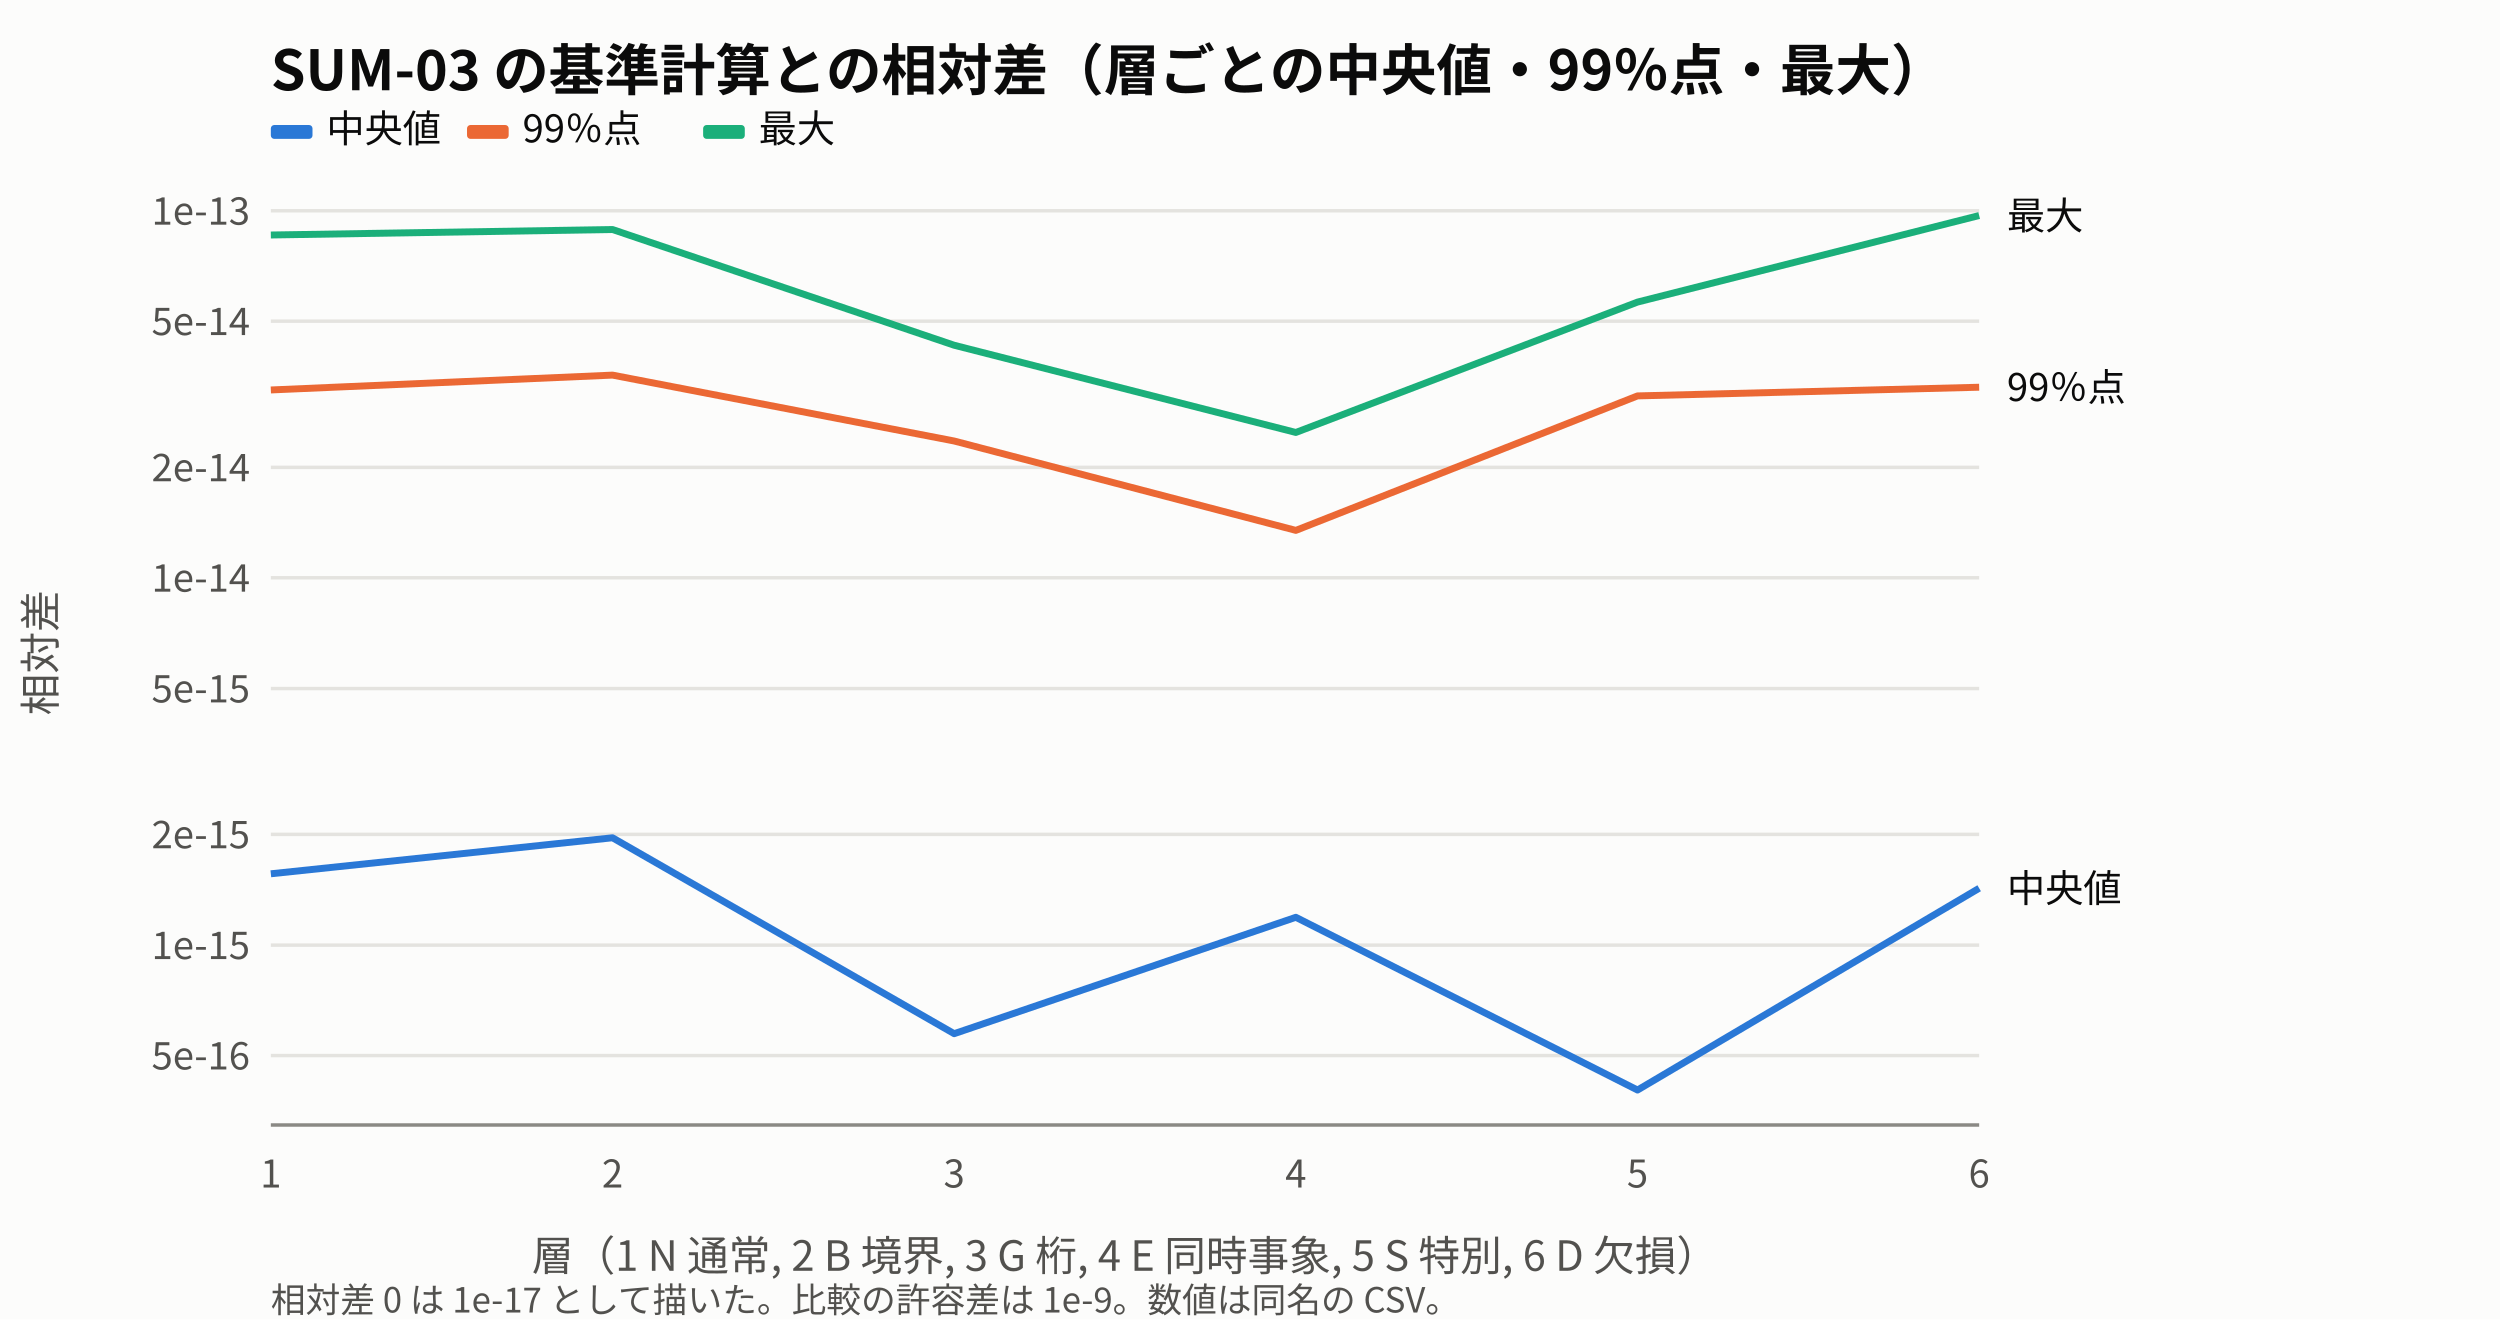
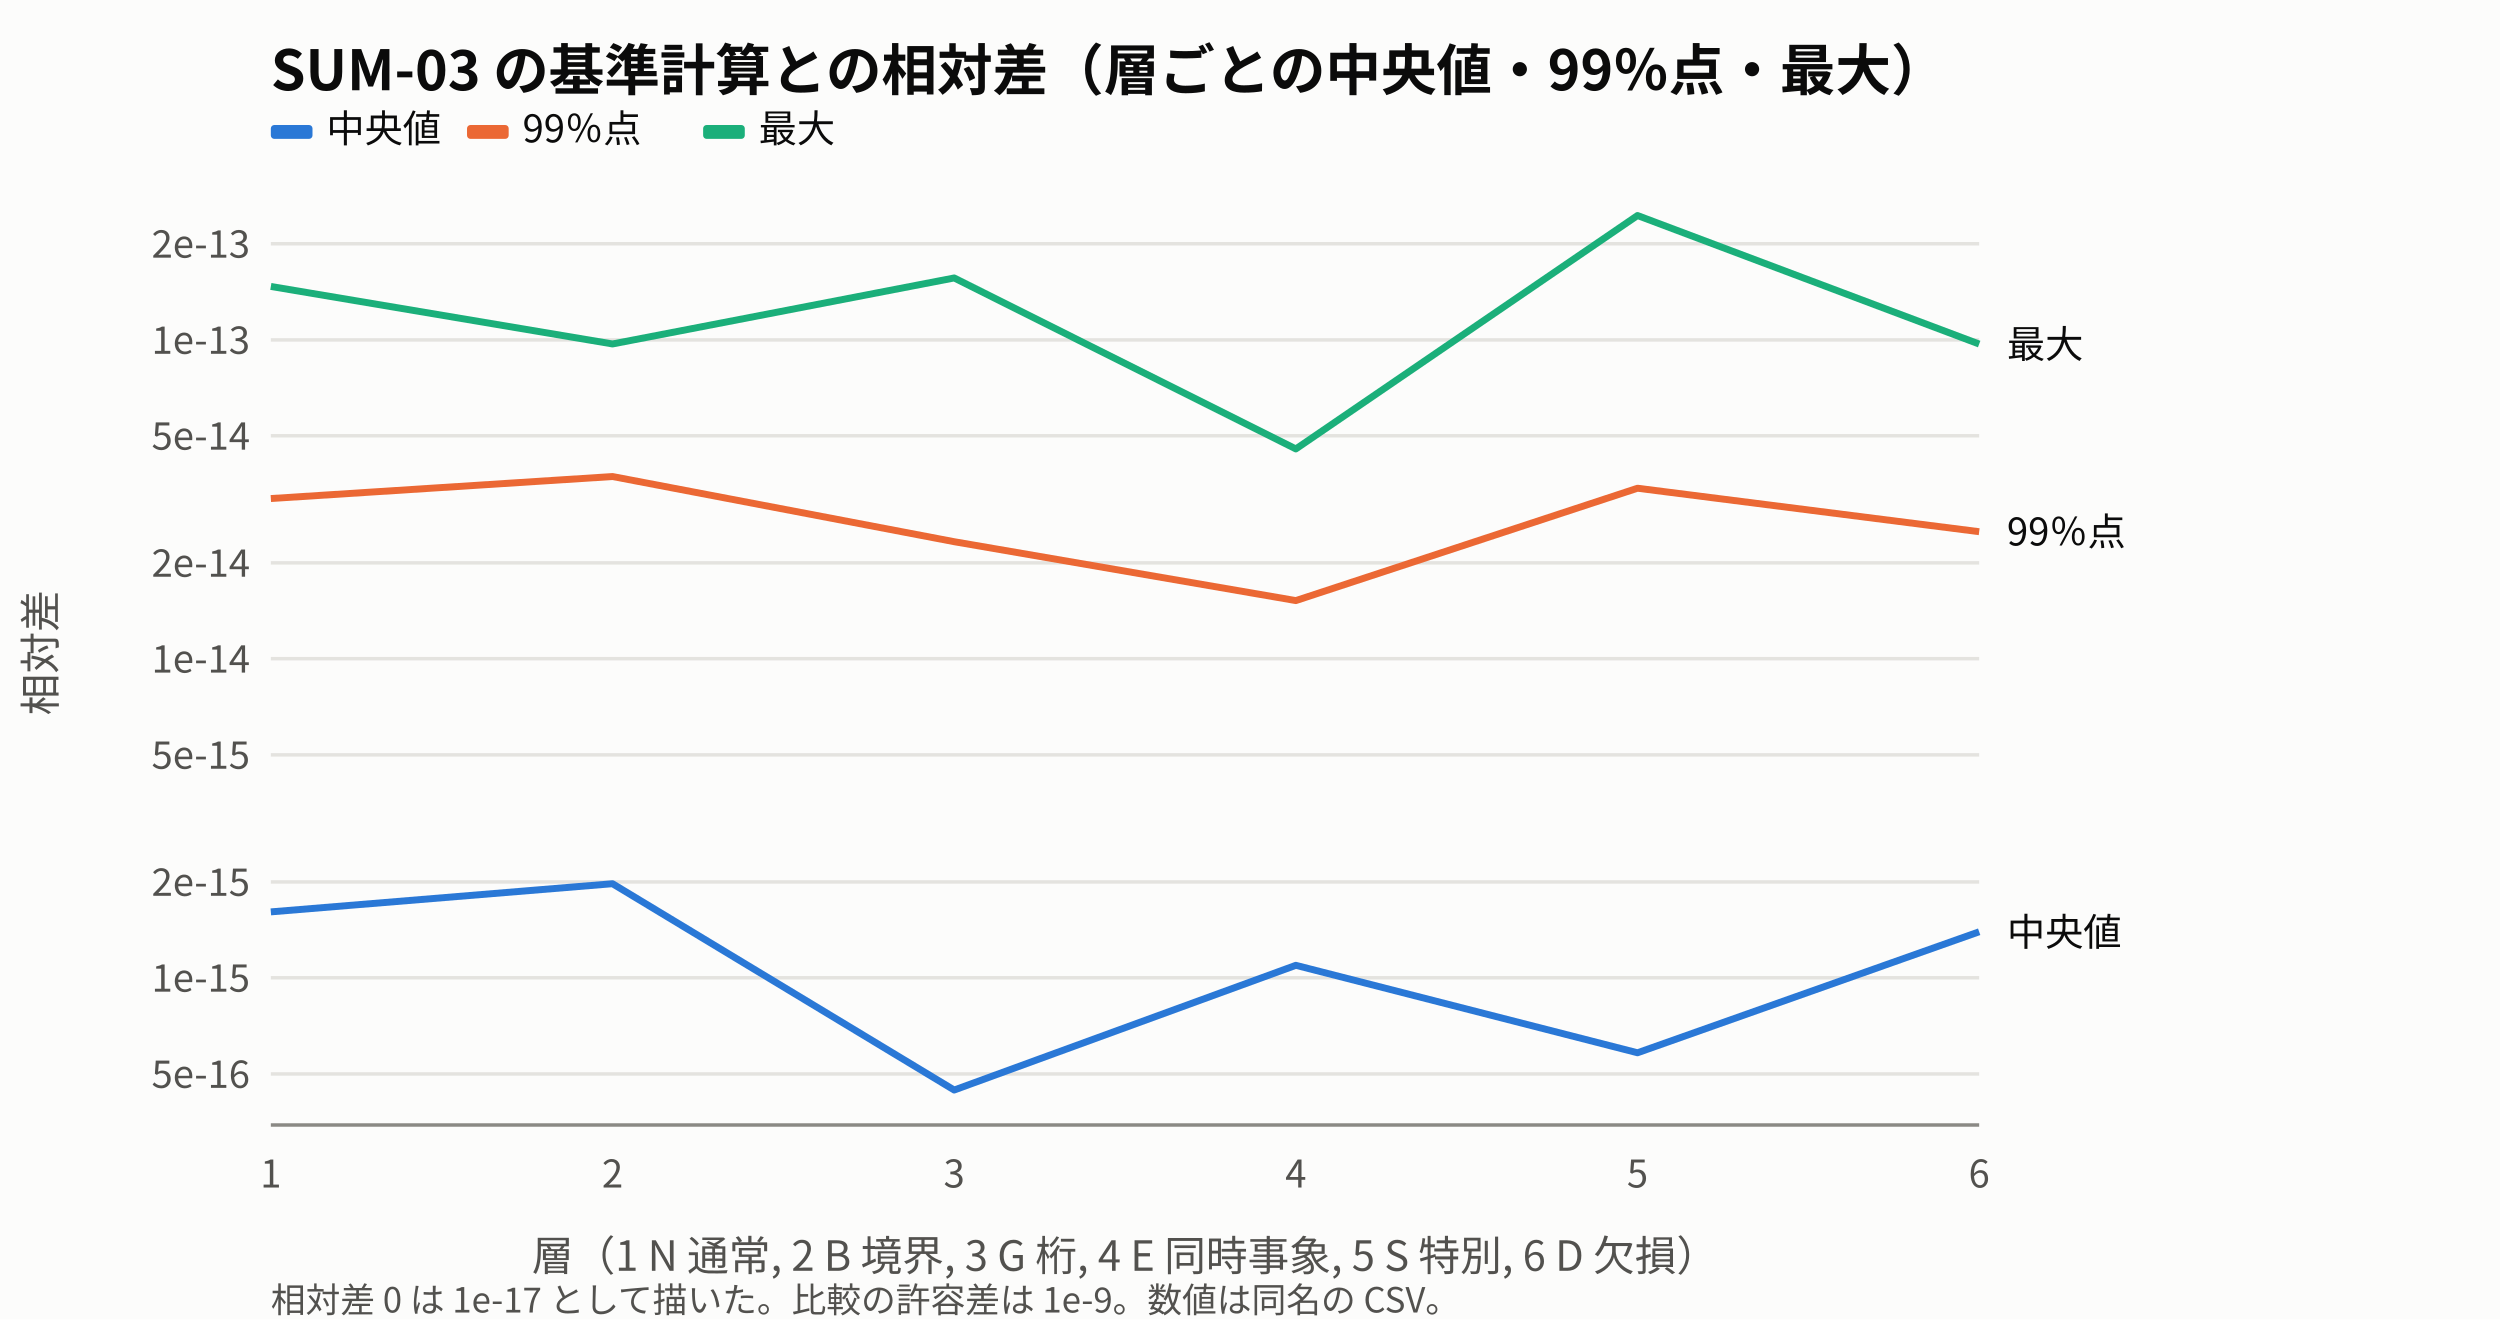
<svg xmlns="http://www.w3.org/2000/svg" width="720" height="380" viewBox="0 0 720 380" font-family="Noto Sans CJK JP, Hiragino Sans, Yu Gothic, sans-serif">
  <rect width="100%" height="100%" fill="#fcfcfb" />
  <text x="78" y="26" font-size="16" font-weight="600" fill="#0b0b0b">SUM-03 の基準計算との相対差（層ごとの中央値・99％点・最大）</text>
-   <line x1="78.0" x2="570.0" y1="304.0" y2="304.0" stroke="#e4e3df" stroke-width="1" />
-   <text x="72.0" y="308.0" font-size="11" fill="#52514e" text-anchor="end">5e-16</text>
-   <line x1="78.0" x2="570.0" y1="272.2" y2="272.2" stroke="#e4e3df" stroke-width="1" />
-   <text x="72.0" y="276.2" font-size="11" fill="#52514e" text-anchor="end">1e-15</text>
-   <line x1="78.0" x2="570.0" y1="240.3" y2="240.3" stroke="#e4e3df" stroke-width="1" />
-   <text x="72.0" y="244.3" font-size="11" fill="#52514e" text-anchor="end">2e-15</text>
-   <line x1="78.0" x2="570.0" y1="198.3" y2="198.3" stroke="#e4e3df" stroke-width="1" />
-   <text x="72.0" y="202.3" font-size="11" fill="#52514e" text-anchor="end">5e-15</text>
-   <line x1="78.0" x2="570.0" y1="166.4" y2="166.4" stroke="#e4e3df" stroke-width="1" />
-   <text x="72.0" y="170.4" font-size="11" fill="#52514e" text-anchor="end">1e-14</text>
-   <line x1="78.0" x2="570.0" y1="134.6" y2="134.6" stroke="#e4e3df" stroke-width="1" />
-   <text x="72.0" y="138.6" font-size="11" fill="#52514e" text-anchor="end">2e-14</text>
-   <line x1="78.0" x2="570.0" y1="92.5" y2="92.5" stroke="#e4e3df" stroke-width="1" />
-   <text x="72.0" y="96.5" font-size="11" fill="#52514e" text-anchor="end">5e-14</text>
-   <line x1="78.0" x2="570.0" y1="60.7" y2="60.7" stroke="#e4e3df" stroke-width="1" />
-   <text x="72.0" y="64.7" font-size="11" fill="#52514e" text-anchor="end">1e-13</text>
+   <line x1="78.0" x2="570.0" y1="309.3" y2="309.3" stroke="#e4e3df" stroke-width="1" />
+   <text x="72.0" y="313.3" font-size="11" fill="#52514e" text-anchor="end">5e-16</text>
+   <line x1="78.0" x2="570.0" y1="281.6" y2="281.6" stroke="#e4e3df" stroke-width="1" />
+   <text x="72.0" y="285.6" font-size="11" fill="#52514e" text-anchor="end">1e-15</text>
+   <line x1="78.0" x2="570.0" y1="254.0" y2="254.0" stroke="#e4e3df" stroke-width="1" />
+   <text x="72.0" y="258.0" font-size="11" fill="#52514e" text-anchor="end">2e-15</text>
+   <line x1="78.0" x2="570.0" y1="217.4" y2="217.4" stroke="#e4e3df" stroke-width="1" />
+   <text x="72.0" y="221.4" font-size="11" fill="#52514e" text-anchor="end">5e-15</text>
+   <line x1="78.0" x2="570.0" y1="189.7" y2="189.7" stroke="#e4e3df" stroke-width="1" />
+   <text x="72.0" y="193.7" font-size="11" fill="#52514e" text-anchor="end">1e-14</text>
+   <line x1="78.0" x2="570.0" y1="162.1" y2="162.1" stroke="#e4e3df" stroke-width="1" />
+   <text x="72.0" y="166.1" font-size="11" fill="#52514e" text-anchor="end">2e-14</text>
+   <line x1="78.0" x2="570.0" y1="125.5" y2="125.5" stroke="#e4e3df" stroke-width="1" />
+   <text x="72.0" y="129.5" font-size="11" fill="#52514e" text-anchor="end">5e-14</text>
+   <line x1="78.0" x2="570.0" y1="97.9" y2="97.9" stroke="#e4e3df" stroke-width="1" />
+   <text x="72.0" y="101.9" font-size="11" fill="#52514e" text-anchor="end">1e-13</text>
+   <line x1="78.0" x2="570.0" y1="70.2" y2="70.2" stroke="#e4e3df" stroke-width="1" />
+   <text x="72.0" y="74.2" font-size="11" fill="#52514e" text-anchor="end">2e-13</text>
  <line x1="78.0" x2="570.0" y1="324.0" y2="324.0" stroke="#8a8984" stroke-width="1" />
  <text x="78.0" y="342.0" font-size="11" fill="#52514e" text-anchor="middle">1</text>
  <text x="176.4" y="342.0" font-size="11" fill="#52514e" text-anchor="middle">2</text>
  <text x="274.8" y="342.0" font-size="11" fill="#52514e" text-anchor="middle">3</text>
  <text x="373.2" y="342.0" font-size="11" fill="#52514e" text-anchor="middle">4</text>
  <text x="471.6" y="342.0" font-size="11" fill="#52514e" text-anchor="middle">5</text>
  <text x="570.0" y="342.0" font-size="11" fill="#52514e" text-anchor="middle">6</text>
  <text x="324.0" y="366.0" font-size="12" fill="#52514e" text-anchor="middle">層（1 N 通常, 2 B 境界, 3 G 桁, 4 E 同時事象, 5 S 特別, 6 D 欠損）</text>
  <text x="16" y="188.0" font-size="12" fill="#52514e" text-anchor="middle" transform="rotate(-90 16 188.0)">相対差</text>
-   <polyline points="78.00,251.65 176.40,241.28 274.80,297.70 373.20,264.18 471.60,313.93 570.00,255.81" fill="none" stroke="#2a78d6" stroke-width="2" stroke-linejoin="round" />
-   <polyline points="78.00,112.31 176.40,108.03 274.80,127.01 373.20,152.75 471.60,114.02 570.00,111.52" fill="none" stroke="#eb6834" stroke-width="2" stroke-linejoin="round" />
-   <polyline points="78.00,67.68 176.40,66.10 274.80,99.43 373.20,124.55 471.60,87.00 570.00,62.07" fill="none" stroke="#1baf7a" stroke-width="2" stroke-linejoin="round" />
-   <text x="578.0" y="66.1" font-size="11" fill="#0b0b0b">最大</text>
-   <text x="578.0" y="115.5" font-size="11" fill="#0b0b0b">99％点</text>
-   <text x="578.0" y="259.8" font-size="11" fill="#0b0b0b">中央値</text>
+   <polyline points="78.00,262.62 176.40,254.51 274.80,313.93 373.20,278.01 471.60,303.20 570.00,268.35" fill="none" stroke="#2a78d6" stroke-width="2" stroke-linejoin="round" />
+   <polyline points="78.00,143.58 176.40,137.24 274.80,156.01 373.20,172.97 471.60,140.61 570.00,153.13" fill="none" stroke="#eb6834" stroke-width="2" stroke-linejoin="round" />
+   <polyline points="78.00,82.50 176.40,99.06 274.80,80.05 373.20,129.29 471.60,62.07 570.00,99.09" fill="none" stroke="#1baf7a" stroke-width="2" stroke-linejoin="round" />
+   <text x="578.0" y="103.1" font-size="11" fill="#0b0b0b">最大</text>
+   <text x="578.0" y="157.1" font-size="11" fill="#0b0b0b">99％点</text>
+   <text x="578.0" y="272.4" font-size="11" fill="#0b0b0b">中央値</text>
  <rect x="78.0" y="36.0" width="12" height="4" rx="1" fill="#2a78d6" />
  <text x="94.0" y="41.0" font-size="11" fill="#0b0b0b">中央値</text>
  <rect x="134.5" y="36.0" width="12" height="4" rx="1" fill="#eb6834" />
  <text x="150.5" y="41.0" font-size="11" fill="#0b0b0b">99％点</text>
  <rect x="202.5" y="36.0" width="12" height="4" rx="1" fill="#1baf7a" />
  <text x="218.5" y="41.0" font-size="11" fill="#0b0b0b">最大</text>
  <text x="78" y="378" font-size="10" fill="#52514e">相対差 0 は 1e-17 として描いた。比較の許容差は 1e-9。数値は同名の CSV。</text>
</svg>
